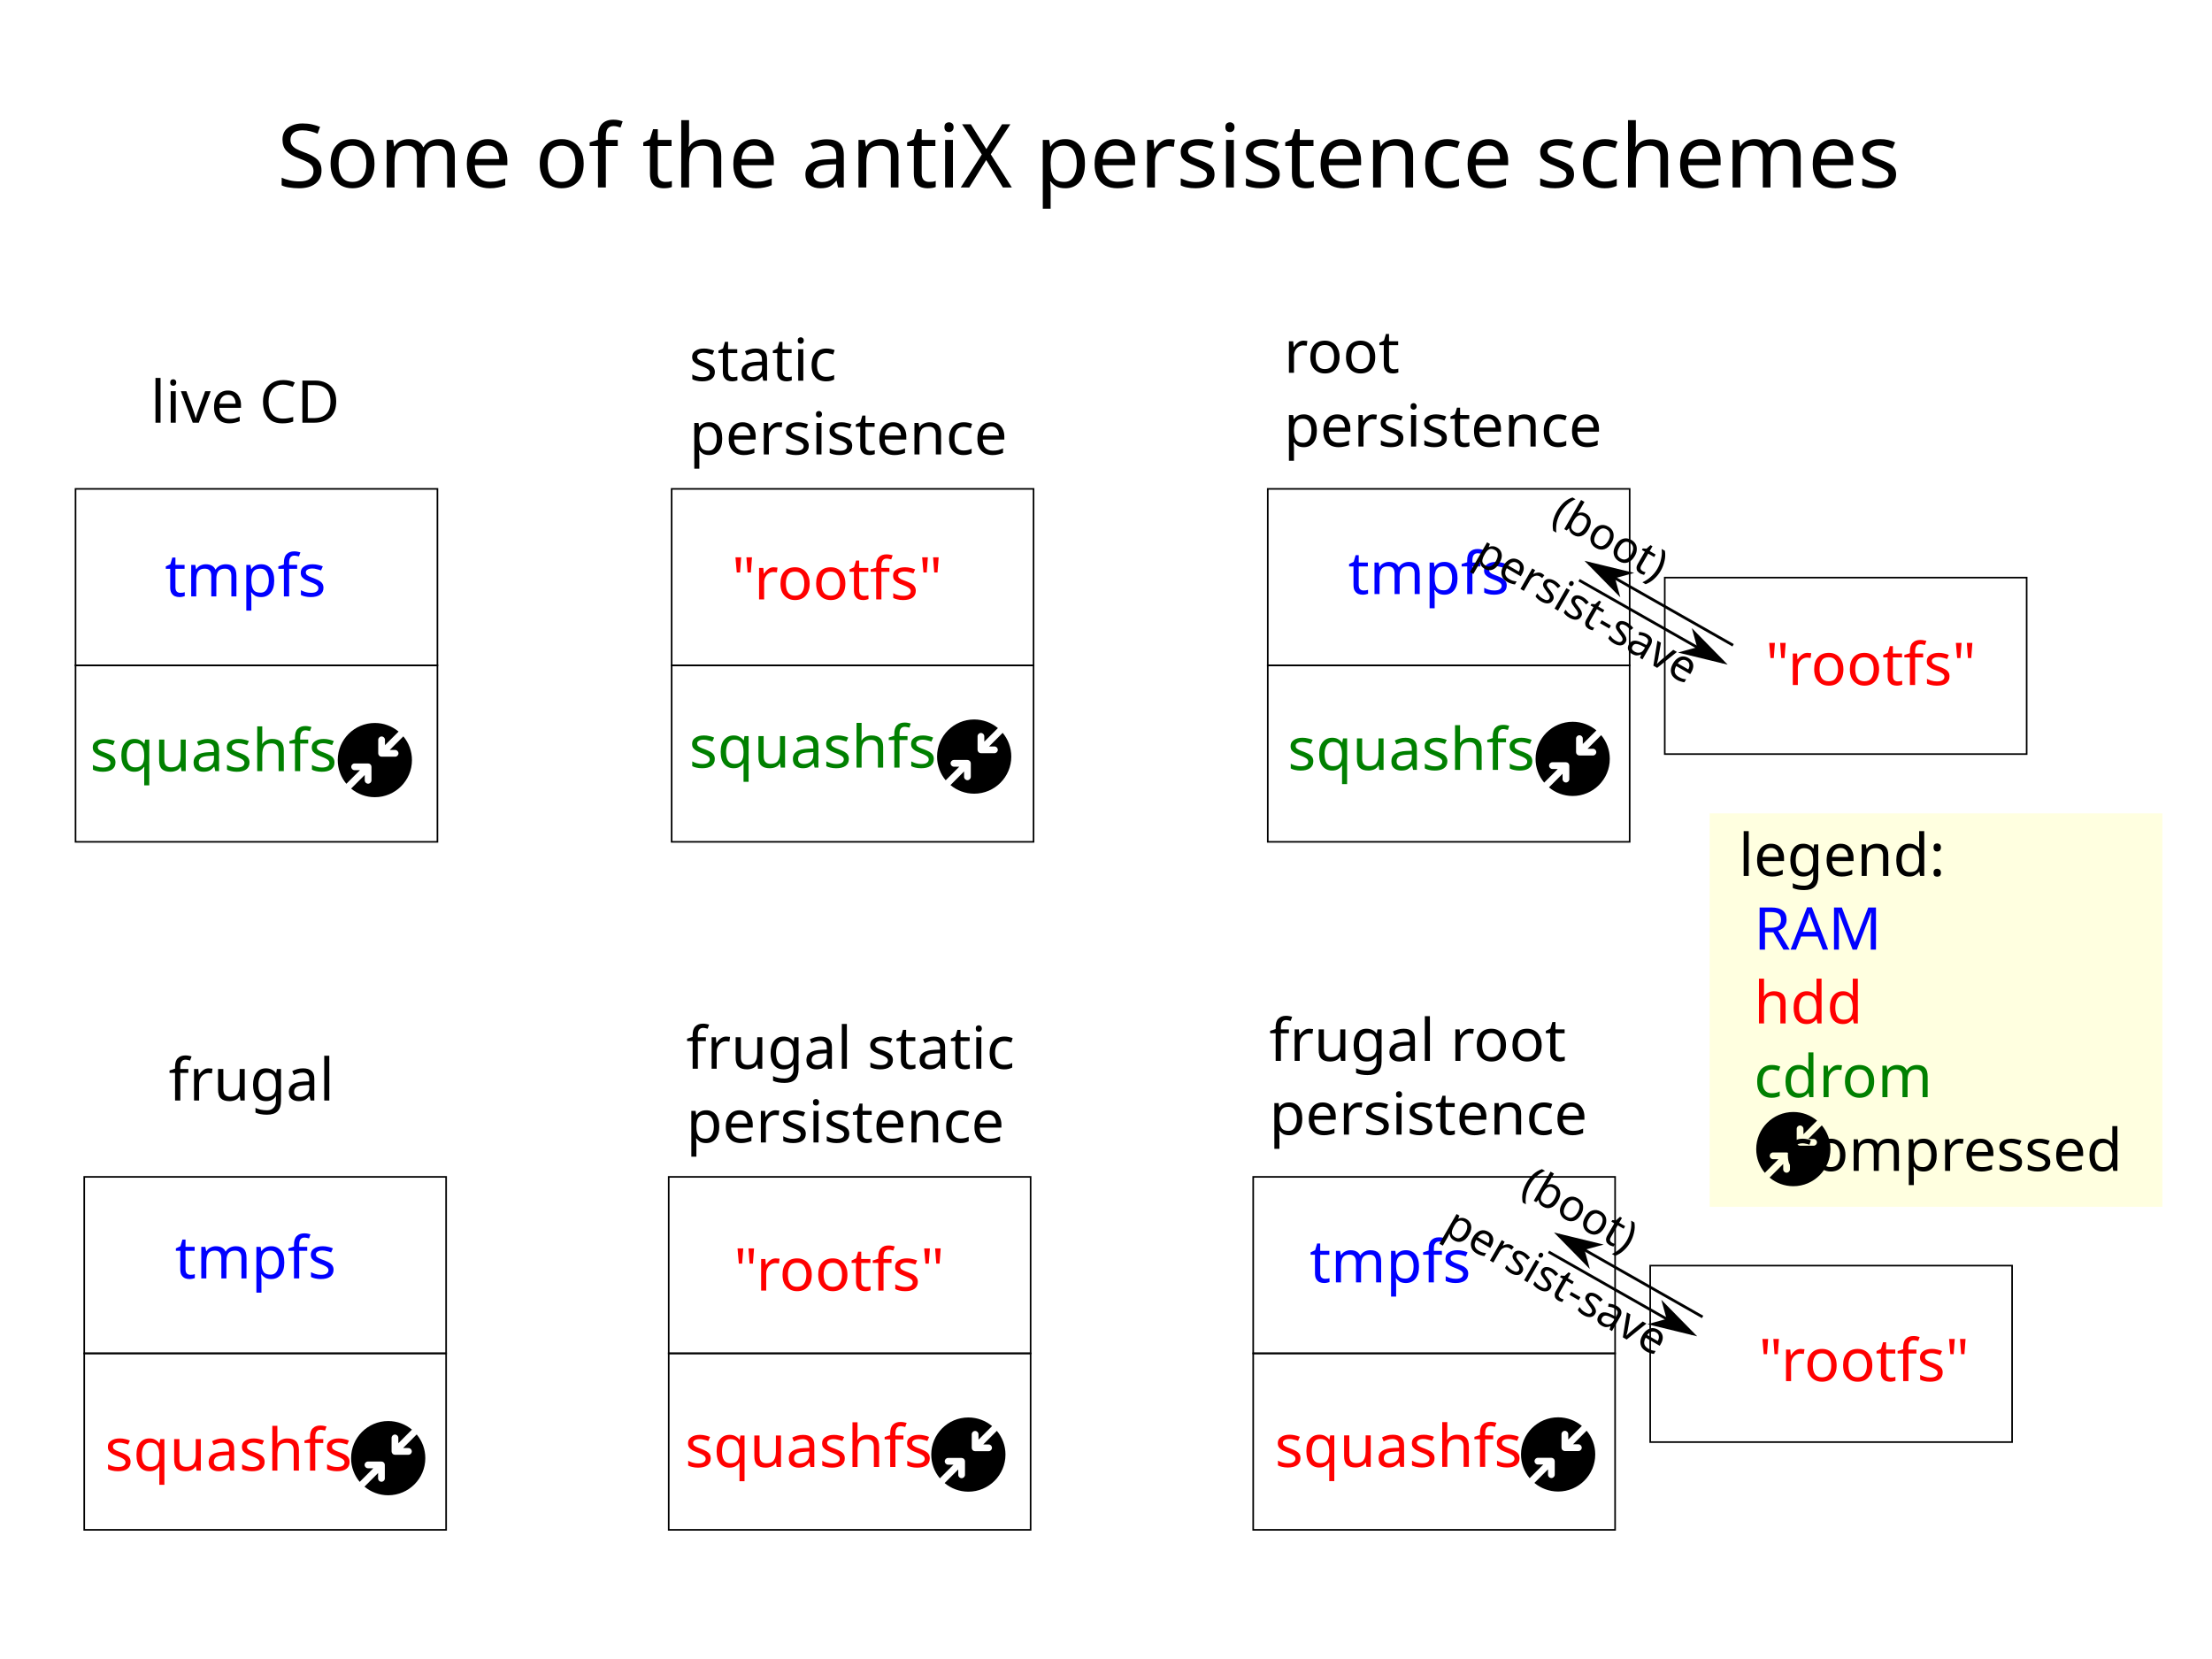
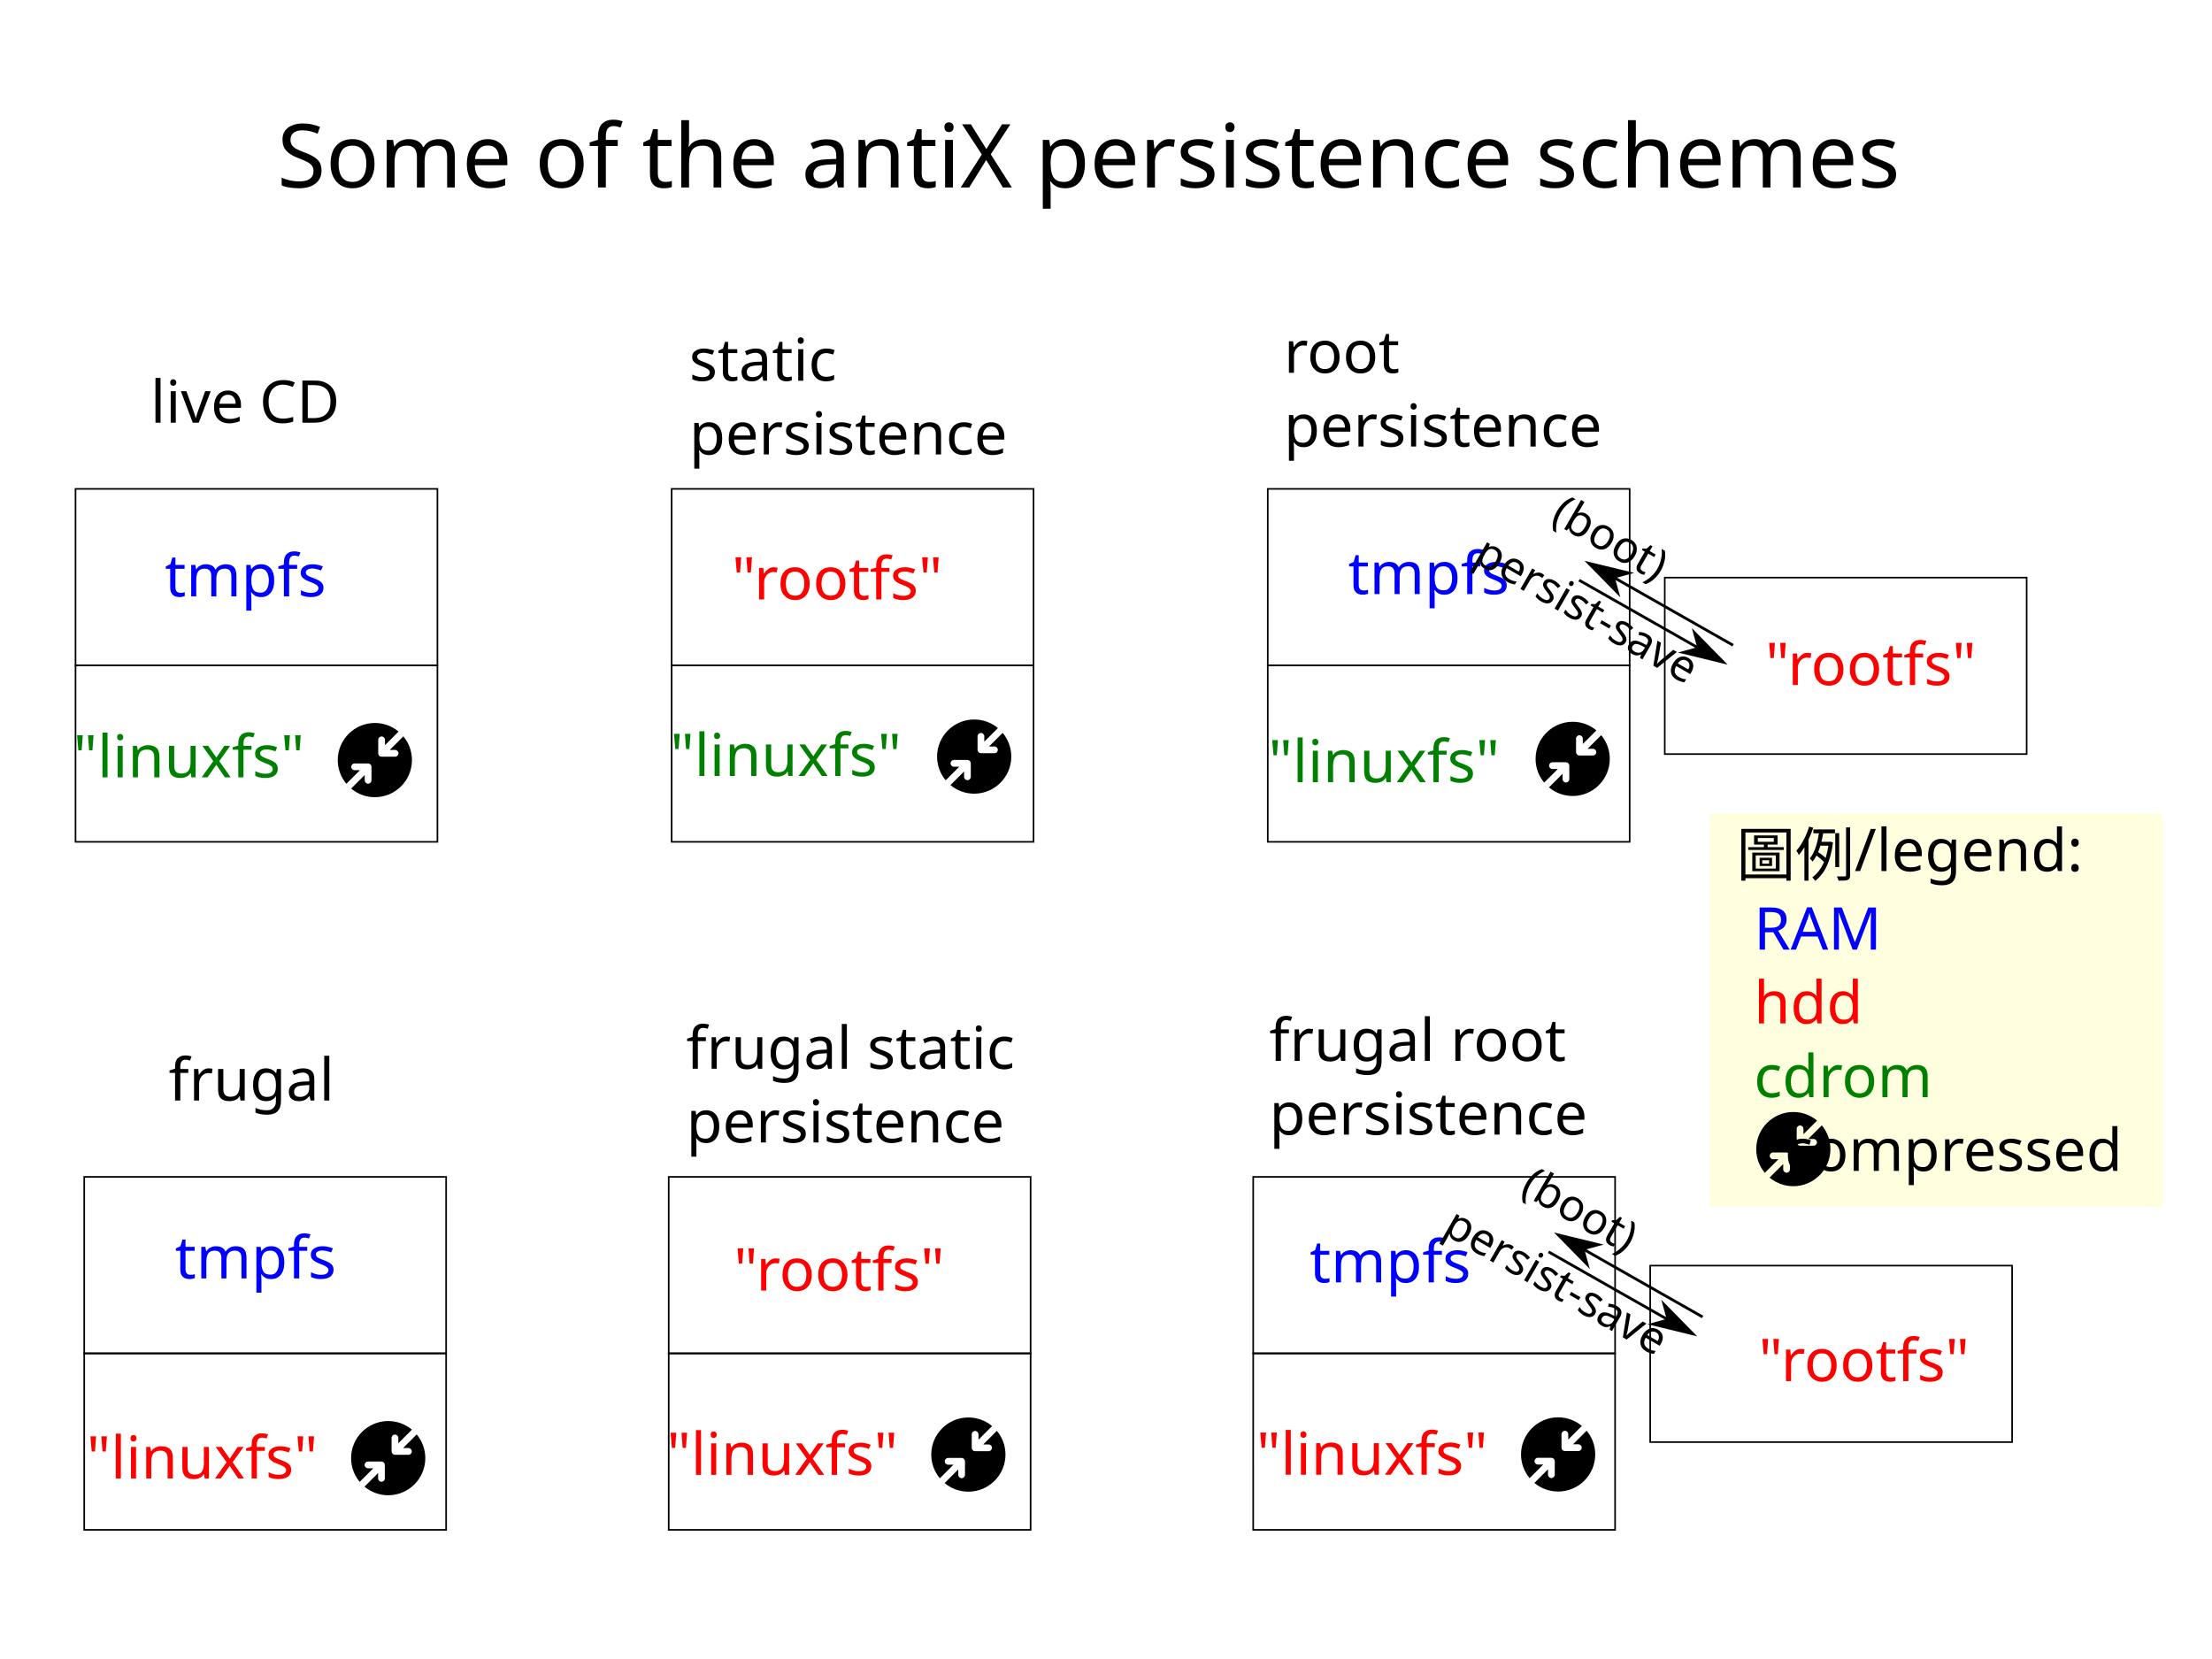
<svg xmlns="http://www.w3.org/2000/svg" xmlns:xlink="http://www.w3.org/1999/xlink" width="800" height="600" viewBox="0 0 211.667 158.75" version="1.1" id="svg8">
  <defs id="defs2">
    <marker style="overflow:visible;" id="Arrow1Lend" refX="0.0" refY="0.0" orient="auto">
      <path transform="scale(0.8) rotate(180) translate(12.5,0)" style="fill-rule:evenodd;stroke:#000000;stroke-width:1pt;stroke-opacity:1;fill:#000000;fill-opacity:1" d="M 0.0,0.0 L 5.0,-5.0 L -12.5,0.0 L 5.0,5.0 L 0.0,0.0 z " id="path1137" />
    </marker>
    <marker style="overflow:visible" id="Arrow1Lend-3" refX="0" refY="0" orient="auto">
      <path transform="matrix(-0.8,0,0,-0.8,-10,0)" style="fill:#000000;fill-opacity:1;fill-rule:evenodd;stroke:#000000;stroke-width:1pt;stroke-opacity:1" d="M 0,0 5,-5 -12.5,0 5,5 Z" id="path1137-6" />
    </marker>
    <marker style="overflow:visible" id="Arrow1Lend-3-3" refX="0" refY="0" orient="auto">
      <path transform="matrix(-0.8,0,0,-0.8,-10,0)" style="fill:#000000;fill-opacity:1;fill-rule:evenodd;stroke:#000000;stroke-width:1pt;stroke-opacity:1" d="M 0,0 5,-5 -12.5,0 5,5 Z" id="path1137-6-6" />
    </marker>
    <marker style="overflow:visible" id="marker980" refX="0" refY="0" orient="auto">
      <path transform="matrix(-0.8,0,0,-0.8,-10,0)" style="fill:#000000;fill-opacity:1;fill-rule:evenodd;stroke:#000000;stroke-width:1pt;stroke-opacity:1" d="M 0,0 5,-5 -12.5,0 5,5 Z" id="path978" />
    </marker>
    <marker style="overflow:visible" id="marker984" refX="0" refY="0" orient="auto">
      <path transform="matrix(-0.8,0,0,-0.8,-10,0)" style="fill:#000000;fill-opacity:1;fill-rule:evenodd;stroke:#000000;stroke-width:1pt;stroke-opacity:1" d="M 0,0 5,-5 -12.5,0 5,5 Z" id="path982" />
    </marker>
    <marker style="overflow:visible" id="marker988" refX="0" refY="0" orient="auto">
      <path transform="matrix(-0.8,0,0,-0.8,-10,0)" style="fill:#000000;fill-opacity:1;fill-rule:evenodd;stroke:#000000;stroke-width:1pt;stroke-opacity:1" d="M 0,0 5,-5 -12.5,0 5,5 Z" id="path986" />
    </marker>
    <marker style="overflow:visible" id="marker992" refX="0" refY="0" orient="auto">
      <path transform="matrix(-0.8,0,0,-0.8,-10,0)" style="fill:#000000;fill-opacity:1;fill-rule:evenodd;stroke:#000000;stroke-width:1pt;stroke-opacity:1" d="M 0,0 5,-5 -12.5,0 5,5 Z" id="path990" />
    </marker>
    <marker style="overflow:visible" id="Arrow1Lend-3-7" refX="0" refY="0" orient="auto">
      <path transform="matrix(-0.8,0,0,-0.8,-10,0)" style="fill:#000000;fill-opacity:1;fill-rule:evenodd;stroke:#000000;stroke-width:1pt;stroke-opacity:1" d="M 0,0 5,-5 -12.5,0 5,5 Z" id="path1137-6-5" />
    </marker>
    <marker style="overflow:visible" id="marker1190" refX="0" refY="0" orient="auto">
      <path transform="matrix(-0.8,0,0,-0.8,-10,0)" style="fill:#000000;fill-opacity:1;fill-rule:evenodd;stroke:#000000;stroke-width:1pt;stroke-opacity:1" d="M 0,0 5,-5 -12.5,0 5,5 Z" id="path1188" />
    </marker>
    <marker style="overflow:visible" id="marker1194" refX="0" refY="0" orient="auto">
      <path transform="matrix(-0.8,0,0,-0.8,-10,0)" style="fill:#000000;fill-opacity:1;fill-rule:evenodd;stroke:#000000;stroke-width:1pt;stroke-opacity:1" d="M 0,0 5,-5 -12.5,0 5,5 Z" id="path1192" />
    </marker>
    <marker style="overflow:visible" id="marker1198" refX="0" refY="0" orient="auto">
      <path transform="matrix(-0.8,0,0,-0.8,-10,0)" style="fill:#000000;fill-opacity:1;fill-rule:evenodd;stroke:#000000;stroke-width:1pt;stroke-opacity:1" d="M 0,0 5,-5 -12.5,0 5,5 Z" id="path1196" />
    </marker>
    <marker style="overflow:visible" id="marker1202" refX="0" refY="0" orient="auto">
      <path transform="matrix(-0.8,0,0,-0.8,-10,0)" style="fill:#000000;fill-opacity:1;fill-rule:evenodd;stroke:#000000;stroke-width:1pt;stroke-opacity:1" d="M 0,0 5,-5 -12.5,0 5,5 Z" id="path1200" />
    </marker>
  </defs>
  <g id="layer1">
    <g id="g1599" transform="translate(-2.415331,25.43922)">
      <rect style="fill:none;stroke:#000000;stroke-width:0.154;stroke-opacity:1;stop-color:#000000" id="rect10" width="34.63" height="16.887" x="9.643" y="21.342" />
      <use x="0" y="0" xlink:href="#rect10" id="use851" transform="translate(0,16.88742)" width="100%" height="100%" />
      <text xml:space="preserve" style="font-size:5.644px;line-height:1.25;font-family:'AR PL UKai TW MBE';-inkscape-font-specification:'AR PL UKai TW MBE, Normal';letter-spacing:0px;word-spacing:0px;fill:#0000ff;stroke-width:0.265" x="18.188" y="31.636" id="text855">
        <tspan id="tspan853" x="18.188" y="31.636" style="fill:#0000ff;stroke-width:0.265">tmpfs</tspan>
      </text>
      <text xml:space="preserve" style="font-size:5.644px;line-height:1.25;font-family:'AR PL UKai TW MBE';-inkscape-font-specification:'AR PL UKai TW MBE, Normal';letter-spacing:0px;word-spacing:0px;stroke-width:0.265" x="16.81" y="15.011" id="text865">
        <tspan id="tspan863" x="16.81" y="15.011" style="stroke-width:0.265">live CD</tspan>
      </text>
      <g id="g1114" transform="translate(2.337383,-22.17599)">
        <g id="g1494" transform="translate(-6.672583,2.276335)">
-           <text xml:space="preserve" style="font-size:5.644px;line-height:1.25;font-family:'AR PL UKai TW MBE';-inkscape-font-specification:'AR PL UKai TW MBE, Normal';letter-spacing:0px;word-spacing:0px;fill:#008000;stroke-width:0.265" x="11.088" y="45.085" id="text859" transform="translate(4.257252,23.16289)">
-             <tspan x="11.088" y="45.085" style="fill:#008000;stroke-width:0.265" id="tspan861">squashfs</tspan>
+           <text xml:space="preserve" style="font-size:5.644px;line-height:1.25;font-family:'AR PL UKai TW MBE';-inkscape-font-specification:'AR PL UKai TW MBE, Normal';letter-spacing:0px;word-spacing:0px;fill:#008000;stroke-width:0.265" x="13.764" y="68.84" id="text859">
+             <tspan x="13.764" y="68.84" style="fill:#008000;stroke-width:0.265" id="tspan861">"linuxfs"</tspan>
          </text>
          <use x="0" y="0" xlink:href="#g1070" id="use1468" transform="translate(-126.0032,-33.25532)" width="100%" height="100%" />
        </g>
      </g>
    </g>
    <g id="g1610" transform="translate(-2.754981,11.02588)">
      <use x="0" y="0" xlink:href="#rect10" id="use867" transform="translate(1.171622,80.2489)" width="100%" height="100%" />
      <use x="0" y="0" xlink:href="#rect10" id="use869" transform="translate(1.171622,97.13631)" width="100%" height="100%" />
      <text xml:space="preserve" style="font-size:5.644px;line-height:1.25;font-family:'AR PL UKai TW MBE';-inkscape-font-specification:'AR PL UKai TW MBE, Normal';letter-spacing:0px;word-spacing:0px;fill:#0000ff;stroke-width:0.265" x="19.494" y="111.301" id="text855-6">
        <tspan id="tspan853-7" x="19.494" y="111.301" style="fill:#0000ff;stroke-width:0.265">tmpfs</tspan>
      </text>
      <text xml:space="preserve" style="font-size:5.644px;line-height:1.25;font-family:'AR PL UKai TW MBE';-inkscape-font-specification:'AR PL UKai TW MBE, Normal';letter-spacing:0px;word-spacing:0px;stroke-width:0.265" x="18.899" y="94.279" id="text865-6">
        <tspan id="tspan863-2" x="18.899" y="94.279" style="stroke-width:0.265">frugal</tspan>
      </text>
      <g id="g1273">
-         <text xml:space="preserve" style="font-size:5.644px;line-height:1.25;font-family:'AR PL UKai TW MBE';-inkscape-font-specification:'AR PL UKai TW MBE, Normal';letter-spacing:0px;word-spacing:0px;stroke-width:0.265" x="12.797" y="129.697" id="text859-5">
-           <tspan x="12.797" y="129.697" style="fill:#ff0000;stroke-width:0.265" id="tspan861-5">squashfs</tspan>
+         <text xml:space="preserve" style="font-size:5.644px;line-height:1.25;font-family:'AR PL UKai TW MBE';-inkscape-font-specification:'AR PL UKai TW MBE, Normal';letter-spacing:0px;word-spacing:0px;stroke-width:0.265" x="11.048" y="130.444" id="text859-5">
+           <tspan x="11.048" y="130.444" style="fill:#ff0000;stroke-width:0.265" id="tspan861-5">"linuxfs"</tspan>
        </text>
        <g style="fill:#000000" id="use1247" transform="matrix(0.01386964,0,0,0.01386964,36.35156,124.9544)">
          <g id="g1373">
            <g id="g1371">
              <path d="m 452.608,92.3 -93.882,93.882 h 36.911 c 12.87,0 23.273,10.426 23.273,23.273 0,12.847 -10.403,23.273 -23.273,23.273 h -93.091 c -3.025,0 -6.051,-0.628 -8.89,-1.792 -5.702,-2.351 -10.24,-6.889 -12.591,-12.591 -1.187,-2.839 -1.792,-5.865 -1.792,-8.89 v -93.091 c 0,-12.847 10.403,-23.273 23.273,-23.273 12.87,0 23.273,10.426 23.273,23.273 v 36.911 L 419.7,59.392 C 375.273,22.365 318.208,0 256,0 114.851,0 0,114.851 0,256 0,318.208 22.342,375.273 59.392,419.7 l 93.882,-93.882 h -36.911 c -12.87,0 -23.273,-10.426 -23.273,-23.273 0,-12.847 10.403,-23.273 23.273,-23.273 h 93.091 c 3.025,0 6.051,0.628 8.89,1.792 5.702,2.351 10.24,6.889 12.591,12.591 1.164,2.839 1.792,5.865 1.792,8.89 v 93.091 c 0,12.847 -10.403,23.273 -23.273,23.273 -12.87,0 -23.273,-10.426 -23.273,-23.273 V 358.725 L 92.3,452.608 C 136.704,489.635 193.792,512 256,512 397.149,512 512,397.149 512,256 512,193.792 489.635,136.727 452.608,92.3 Z" id="path1369" />
            </g>
          </g>
        </g>
      </g>
    </g>
    <g id="g1588" transform="translate(4.538082,24.66326)">
      <use x="0" y="0" xlink:href="#rect10" id="use867-9" transform="translate(50.08933,0.7759607)" width="100%" height="100%" />
      <use x="0" y="0" xlink:href="#rect10" id="use869-1" transform="translate(50.08933,17.66338)" width="100%" height="100%" />
      <text xml:space="preserve" style="font-size:5.644px;line-height:1.25;font-family:'AR PL UKai TW MBE';-inkscape-font-specification:'AR PL UKai TW MBE, Normal';letter-spacing:0px;word-spacing:0px;fill:#ff0000;stroke-width:0.265" x="65.48" y="32.693" id="text855-6-2">
        <tspan id="tspan853-7-7" x="65.48" y="32.693" style="fill:#ff0000;stroke-width:0.265">"rootfs"</tspan>
      </text>
      <text xml:space="preserve" style="font-size:5.644px;line-height:1.25;font-family:'AR PL UKai TW MBE';-inkscape-font-specification:'AR PL UKai TW MBE, Normal';letter-spacing:0px;word-spacing:0px;stroke-width:0.265" x="61.414" y="11.766" id="text865-6-6">
        <tspan id="tspan863-2-0" x="61.414" y="11.766" style="stroke-width:0.265">static</tspan>
        <tspan x="61.414" y="18.822" style="stroke-width:0.265" id="tspan999">persistence</tspan>
      </text>
      <g id="use1514" transform="translate(52.73386,-21.73553)">
        <g id="g1046" transform="translate(-6.672583,2.276335)">
-           <text xml:space="preserve" style="font-size:5.644px;line-height:1.25;font-family:'AR PL UKai TW MBE';-inkscape-font-specification:'AR PL UKai TW MBE, Normal';letter-spacing:0px;word-spacing:0px;fill:#008000;stroke-width:0.265" x="11.088" y="45.085" id="text1042" transform="translate(4.257252,23.16289)">
-             <tspan x="11.088" y="45.085" style="fill:#008000;stroke-width:0.265" id="tspan1040">squashfs</tspan>
-           </text>
          <use x="0" y="0" xlink:href="#g1070" id="use1044" transform="translate(-126.0032,-33.25532)" width="100%" height="100%" />
+           <use x="0" y="0" xlink:href="#text859" id="use1024" transform="translate(-0.2287176,0.2060015)" width="100%" height="100%" />
        </g>
      </g>
    </g>
    <g id="g1622" transform="translate(3.685618,10.88293)">
      <use x="0" y="0" xlink:href="#rect10" id="use867-9-6" transform="translate(50.66085,80.39185)" width="100%" height="100%" />
      <use x="0" y="0" xlink:href="#rect10" id="use869-1-2" transform="translate(50.66085,97.27926)" width="100%" height="100%" />
      <text xml:space="preserve" style="font-size:5.644px;line-height:1.25;font-family:'AR PL UKai TW MBE';-inkscape-font-specification:'AR PL UKai TW MBE, Normal';letter-spacing:0px;word-spacing:0px;fill:#ff0000;stroke-width:0.265" x="66.531" y="112.612" id="text855-6-2-6">
        <tspan id="tspan853-7-7-1" x="66.531" y="112.612" style="fill:#ff0000;stroke-width:0.265">"rootfs"</tspan>
      </text>
      <text xml:space="preserve" style="font-size:5.644px;line-height:1.25;font-family:'AR PL UKai TW MBE';-inkscape-font-specification:'AR PL UKai TW MBE, Normal';letter-spacing:0px;word-spacing:0px;stroke-width:0.265" x="61.986" y="91.382" id="text865-6-6-2">
        <tspan id="tspan863-2-0-0" x="61.986" y="91.382" style="stroke-width:0.265">frugal static</tspan>
        <tspan x="61.986" y="98.438" style="stroke-width:0.265" id="tspan999-2">persistence</tspan>
      </text>
      <use x="0" y="0" xlink:href="#g1273" id="use1275" transform="translate(49.07511,-0.1997264)" width="100%" height="100%" />
    </g>
    <g id="g1644" transform="translate(7.00673,10.30487)">
      <use x="0" y="0" xlink:href="#rect10" id="use867-3" transform="translate(103.2696,80.96991)" width="100%" height="100%" />
      <use x="0" y="0" xlink:href="#rect10" id="use869-7" transform="translate(103.2696,97.85732)" width="100%" height="100%" />
      <text xml:space="preserve" style="font-size:5.644px;line-height:1.25;font-family:'AR PL UKai TW MBE';-inkscape-font-specification:'AR PL UKai TW MBE, Normal';letter-spacing:0px;word-spacing:0px;fill:#0000ff;stroke-width:0.265" x="118.307" y="112.406" id="text855-6-5">
        <tspan id="tspan853-7-9" x="118.307" y="112.406" style="fill:#0000ff;stroke-width:0.265">tmpfs</tspan>
      </text>
      <text xml:space="preserve" style="font-size:5.644px;line-height:1.25;font-family:'AR PL UKai TW MBE';-inkscape-font-specification:'AR PL UKai TW MBE, Normal';letter-spacing:0px;word-spacing:0px;stroke-width:0.265" x="114.452" y="91.208" id="text865-6-9">
        <tspan id="tspan863-2-7" x="114.452" y="91.208" style="stroke-width:0.265">frugal root</tspan>
        <tspan x="114.452" y="98.263" style="stroke-width:0.265" id="tspan1128">persistence</tspan>
      </text>
      <use x="0" y="0" xlink:href="#rect10" id="use1130" transform="translate(141.2583,89.45992)" width="100%" height="100%" />
      <text xml:space="preserve" style="font-size:5.644px;line-height:1.25;font-family:'AR PL UKai TW MBE';-inkscape-font-specification:'AR PL UKai TW MBE, Normal';letter-spacing:0px;word-spacing:0px;fill:#ff0000;stroke-width:0.265" x="161.282" y="121.854" id="text1700-1">
        <tspan id="tspan1698-0" x="161.282" y="121.854" style="fill:#ff0000;stroke-width:0.265">"rootfs"</tspan>
      </text>
      <use x="0" y="0" xlink:href="#g952" id="use1176" transform="translate(-14.51039,74.04016)" width="100%" height="100%" />
      <use x="0" y="0" xlink:href="#g1273" id="use1301" transform="translate(102.1887,0.3645742)" width="100%" height="100%" />
    </g>
    <g id="g1564" transform="translate(-4.584231,20.07304)">
      <use x="0" y="0" xlink:href="#rect10" id="use867-3-1" transform="translate(116.2544,5.366188)" width="100%" height="100%" />
      <use x="0" y="0" xlink:href="#rect10" id="use869-7-2" transform="translate(116.2544,22.2536)" width="100%" height="100%" />
      <text xml:space="preserve" style="font-size:5.644px;line-height:1.25;font-family:'AR PL UKai TW MBE';-inkscape-font-specification:'AR PL UKai TW MBE, Normal';letter-spacing:0px;word-spacing:0px;fill:#0000ff;stroke-width:0.265" x="133.586" y="36.777" id="text855-6-5-9">
        <tspan id="tspan853-7-9-3" x="133.586" y="36.777" style="fill:#0000ff;stroke-width:0.265">tmpfs</tspan>
      </text>
      <text xml:space="preserve" style="font-size:5.644px;line-height:1.25;font-family:'AR PL UKai TW MBE';-inkscape-font-specification:'AR PL UKai TW MBE, Normal';letter-spacing:0px;word-spacing:0px;stroke-width:0.265" x="127.436" y="15.604" id="text865-6-9-7">
        <tspan id="tspan863-2-7-8" x="127.436" y="15.604" style="stroke-width:0.265">root</tspan>
        <tspan x="127.436" y="22.66" style="stroke-width:0.265" id="tspan1128-4">persistence</tspan>
      </text>
      <use x="0" y="0" xlink:href="#rect10" id="use1130-5" transform="translate(154.2431,13.8562)" width="100%" height="100%" />
      <g id="g952">
        <path style="fill:none;stroke:#000000;stroke-width:0.265;stroke-linecap:butt;stroke-linejoin:miter;stroke-miterlimit:4;stroke-dasharray:none;stroke-opacity:1;marker-end:url(#Arrow1Lend-3)" d="m 155.685,35.444 13.774,7.828" id="path1132-0" />
        <use x="0" y="0" xlink:href="#path1132-0" id="use942" transform="rotate(180,163.0549,38.55852)" width="100%" height="100%" />
        <text xml:space="preserve" style="font-size:5.644px;line-height:1.25;font-family:'AR PL UKai TW MBE';-inkscape-font-specification:'AR PL UKai TW MBE, Normal';text-align:center;letter-spacing:0px;word-spacing:0px;text-anchor:middle;stroke-width:0.265" x="161.22" y="-50.674" id="text1418-3" transform="rotate(30)">
          <tspan x="161.22" y="-50.674" style="font-size:4.233px;text-align:center;text-anchor:middle;stroke-width:0.265" id="tspan1104">(boot)</tspan>
          <tspan x="161.22" y="-43.619" style="font-size:4.233px;text-align:center;text-anchor:middle;stroke-width:0.265" id="tspan1102">persist-save</tspan>
        </text>
      </g>
      <g id="use1540" transform="translate(119.1269,-16.9251)">
        <g id="g1057" transform="translate(-6.672583,2.276335)">
-           <text xml:space="preserve" style="font-size:5.644px;line-height:1.25;font-family:'AR PL UKai TW MBE';-inkscape-font-specification:'AR PL UKai TW MBE, Normal';letter-spacing:0px;word-spacing:0px;fill:#008000;stroke-width:0.265" x="11.088" y="45.085" id="text1052" transform="translate(4.257252,23.16289)">
-             <tspan x="11.088" y="45.085" style="fill:#008000;stroke-width:0.265" id="tspan1050">squashfs</tspan>
-           </text>
          <use x="0" y="0" xlink:href="#g1070" id="use1054" transform="translate(-126.0032,-33.25532)" width="100%" height="100%" />
+           <use x="0" y="0" xlink:href="#text859" id="use1026" transform="translate(-0.2557096,0.5817221)" width="100%" height="100%" />
        </g>
      </g>
      <text xml:space="preserve" style="font-size:5.644px;line-height:1.25;font-family:'AR PL UKai TW MBE';-inkscape-font-specification:'AR PL UKai TW MBE, Normal';letter-spacing:0px;word-spacing:0px;fill:#ff0000;stroke-width:0.265" x="173.518" y="45.477" id="text855-6-2-3">
        <tspan id="tspan853-7-7-6" x="173.518" y="45.477" style="fill:#ff0000;stroke-width:0.265">"rootfs"</tspan>
      </text>
    </g>
    <text xml:space="preserve" style="font-size:5.644px;line-height:1.25;font-family:'AR PL UKai TW MBE';-inkscape-font-specification:'AR PL UKai TW MBE, Normal';letter-spacing:0px;word-spacing:0px;stroke-width:0.265" x="26.515" y="17.938" id="text1678">
      <tspan id="tspan1676" x="26.515" y="17.938" style="font-size:8.467px;stroke-width:0.265">Some of the antiX persistence schemes</tspan>
    </text>
    <g id="g1404" transform="translate(5.702933,10.032)">
      <g id="g1036" transform="translate(-2.722256,-0.5229343)">
        <rect style="fill:#ffffe0;fill-opacity:1;stroke:none;stroke-width:0.265;stop-color:#000000" id="rect1022" width="43.323" height="37.645" x="166.32" y="78.354" transform="translate(-5.702933,-10.032)" />
        <text xml:space="preserve" style="font-size:5.644px;line-height:1.25;font-family:'AR PL UKai TW MBE';-inkscape-font-specification:'AR PL UKai TW MBE, Normal';letter-spacing:0px;word-spacing:0px;stroke-width:0.265" x="161.918" y="74.308" id="text1347">
-           <tspan id="tspan1345" x="161.918" y="74.308" style="stroke-width:0.265"> legend:</tspan>
+           <tspan id="tspan1345" x="161.918" y="74.308" style="stroke-width:0.265"> 圖例/legend:</tspan>
          <tspan x="161.918" y="81.363" style="fill:#0000ff;stroke-width:0.265" id="tspan1349">  RAM</tspan>
          <tspan x="161.918" y="88.419" style="fill:#ff0000;stroke-width:0.265" id="tspan1351">  hdd</tspan>
          <tspan x="161.918" y="95.475" style="fill:#008000;stroke-width:0.265" id="tspan1090">  cdrom</tspan>
          <tspan x="161.918" y="102.53" style="stroke-width:0.265" id="tspan1353">    compressed</tspan>
        </text>
        <g style="fill:#000000" id="g1070" transform="matrix(0.01386964,0,0,0.01386964,165.073,96.89751)">
          <g id="g1058">
            <g id="g1056">
              <path d="m 452.608,92.3 -93.882,93.882 h 36.911 c 12.87,0 23.273,10.426 23.273,23.273 0,12.847 -10.403,23.273 -23.273,23.273 h -93.091 c -3.025,0 -6.051,-0.628 -8.89,-1.792 -5.702,-2.351 -10.24,-6.889 -12.591,-12.591 -1.187,-2.839 -1.792,-5.865 -1.792,-8.89 v -93.091 c 0,-12.847 10.403,-23.273 23.273,-23.273 12.87,0 23.273,10.426 23.273,23.273 v 36.911 L 419.7,59.392 C 375.273,22.365 318.208,0 256,0 114.851,0 0,114.851 0,256 0,318.208 22.342,375.273 59.392,419.7 l 93.882,-93.882 h -36.911 c -12.87,0 -23.273,-10.426 -23.273,-23.273 0,-12.847 10.403,-23.273 23.273,-23.273 h 93.091 c 3.025,0 6.051,0.628 8.89,1.792 5.702,2.351 10.24,6.889 12.591,12.591 1.164,2.839 1.792,5.865 1.792,8.89 v 93.091 c 0,12.847 -10.403,23.273 -23.273,23.273 -12.87,0 -23.273,-10.426 -23.273,-23.273 V 358.725 L 92.3,452.608 C 136.704,489.635 193.792,512 256,512 397.149,512 512,397.149 512,256 512,193.792 489.635,136.727 452.608,92.3 Z" id="path1054" />
            </g>
          </g>
        </g>
      </g>
    </g>
  </g>
</svg>
